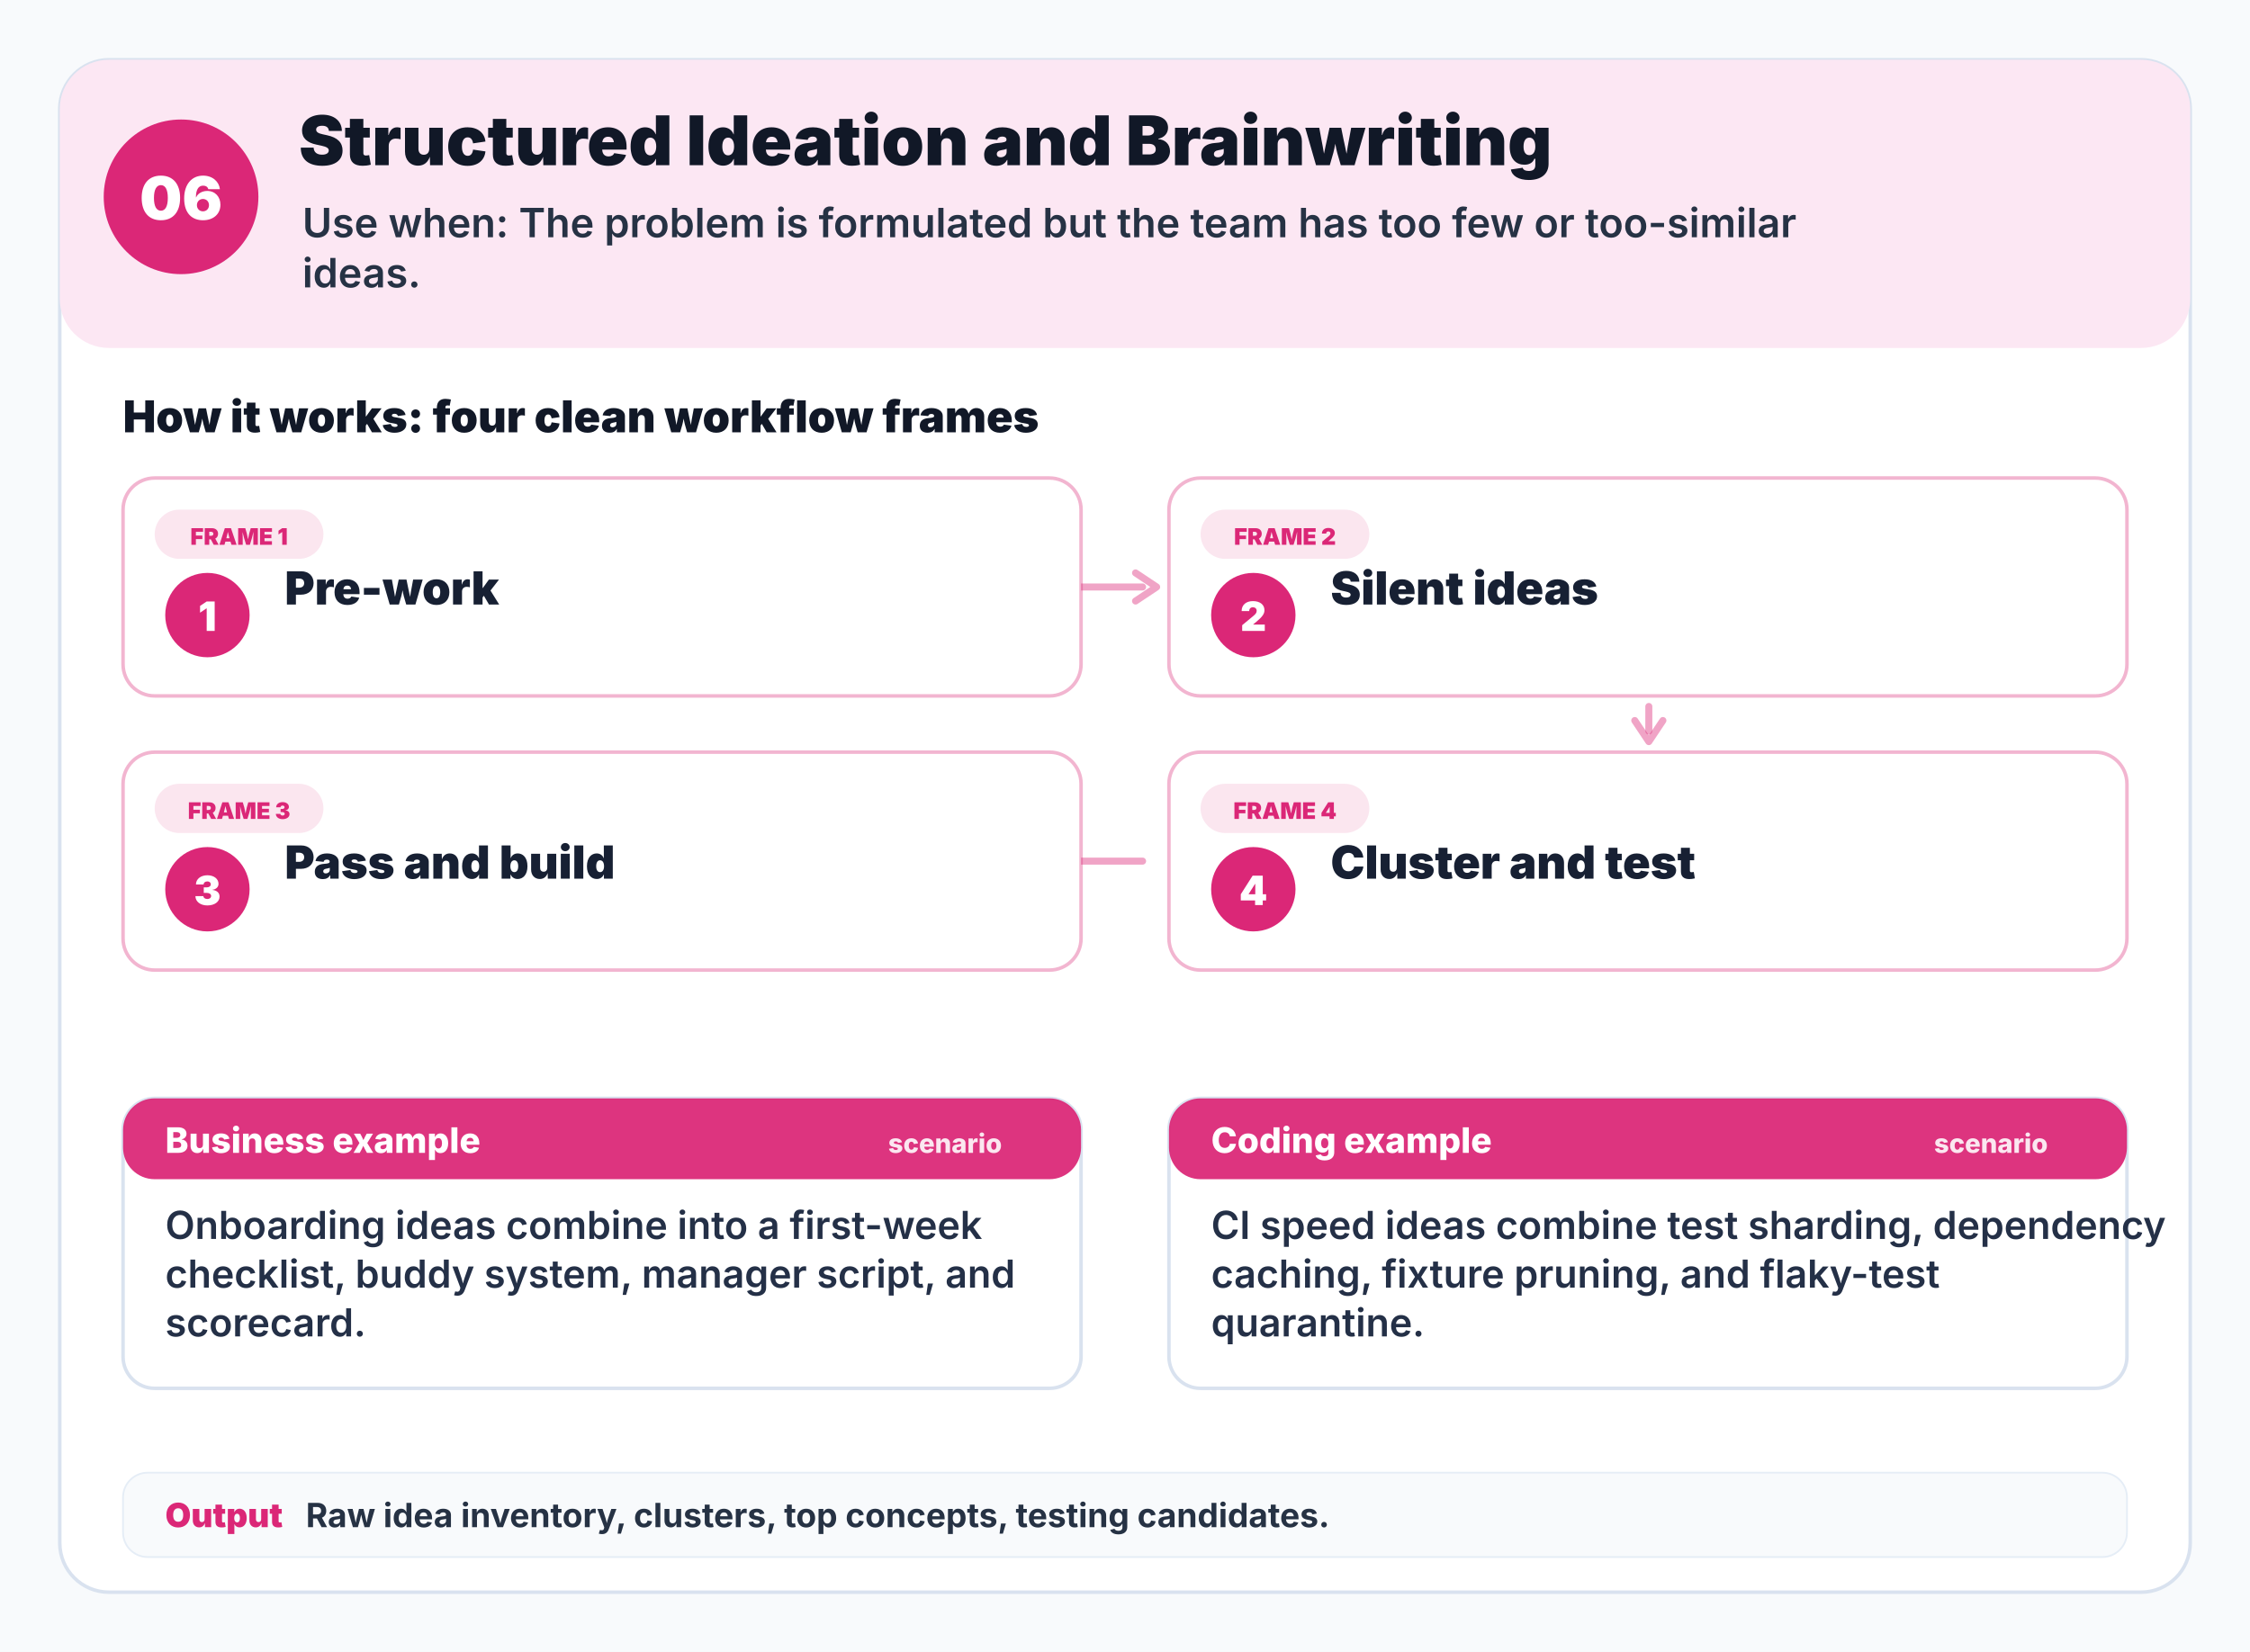
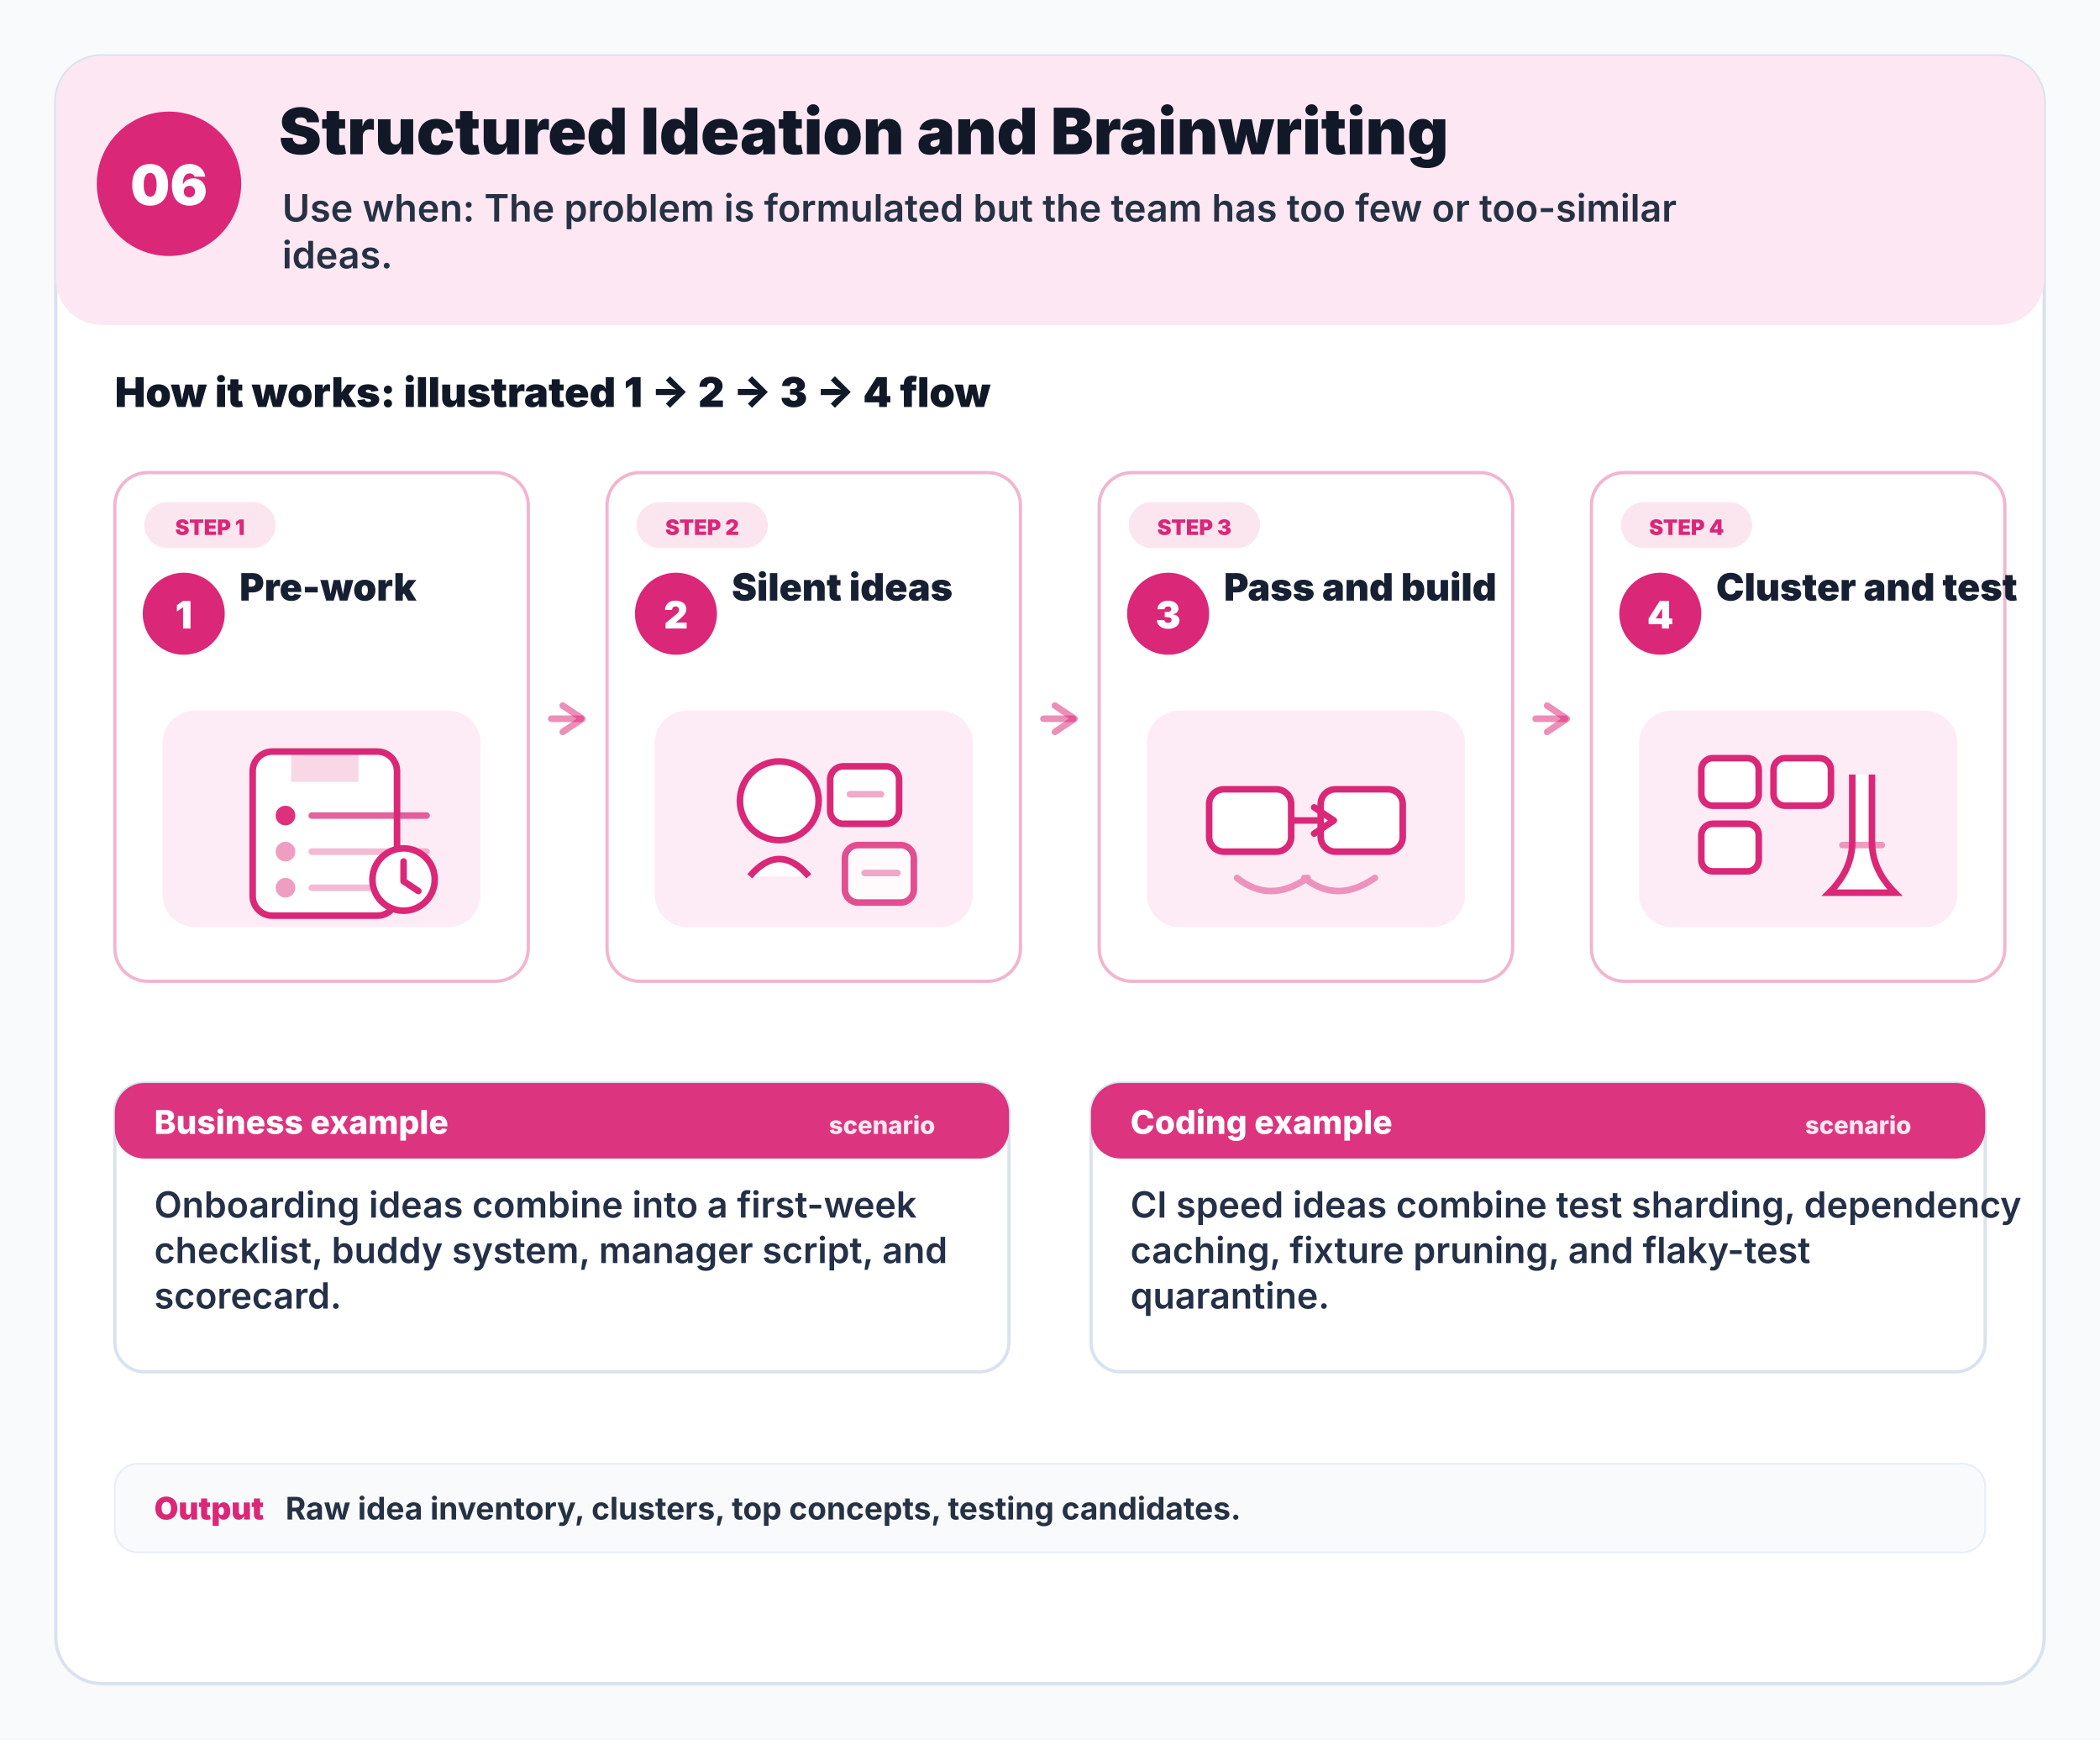
- <svg xmlns="http://www.w3.org/2000/svg" width="1280" height="940" viewBox="0 0 1280 940" role="img" aria-labelledby="title desc">
+ <svg xmlns="http://www.w3.org/2000/svg" width="1280" height="1060" viewBox="0 0 1280 1060" role="img" aria-labelledby="title desc">
  <style>
-     .frame-card .frame-bg { transition: stroke-width 160ms ease, filter 160ms ease, transform 160ms ease; }
+     .frame-card .frame-bg { transition: stroke-width 160ms ease, filter 160ms ease; }
    .frame-card:hover .frame-bg { stroke-width: 4; filter: url(#softShadow); }
    @media (prefers-reduced-motion: reduce) {
      .frame-card .frame-bg { transition: none; }
    }
  </style>
  <defs>
    <filter id="softShadow" x="-8%" y="-18%" width="116%" height="140%">
      <feDropShadow dx="0" dy="8" stdDeviation="8" flood-color="#0f172a" flood-opacity="0.13" />
    </filter>
  </defs>
-   <rect width="1280" height="940" fill="#f8fafc" />
-   <rect x="34" y="34" width="1212" height="872" rx="28" fill="#ffffff" stroke="#d9e2ef" stroke-width="2" />
+   <rect width="1280" height="1060" fill="#f8fafc" />
+   <rect x="34" y="34" width="1212" height="992" rx="28" fill="#ffffff" stroke="#d9e2ef" stroke-width="2" />
  <rect x="34" y="34" width="1212" height="164" rx="28" fill="#fce7f3" />
  <circle cx="103" cy="112" r="44" fill="#db2777" />
  <text x="103" y="125" text-anchor="middle" font-size="34" font-weight="900" fill="#ffffff" font-family="Inter, ui-sans-serif, system-ui">06</text>
  <text x="170" y="94" font-size="39" font-weight="900" fill="#111827" font-family="Inter, ui-sans-serif, system-ui">Structured Ideation and Brainwriting</text>
-   <text x="172" y="135" font-size="23" font-weight="560" fill="#263244" font-family="Inter, ui-sans-serif, system-ui, -apple-system, BlinkMacSystemFont, Segoe UI, Arial, sans-serif">
+   <text x="172" y="135" text-anchor="start" font-size="23" font-weight="560" fill="#263244" font-family="Inter, ui-sans-serif, system-ui, -apple-system, BlinkMacSystemFont, Segoe UI, Arial, sans-serif">
    <tspan x="172" dy="0">Use when: The problem is formulated but the team has too few or too-similar</tspan>
    <tspan x="172" dy="28.52">ideas.</tspan>
  </text>
-   <text x="70" y="246" font-size="25" font-weight="900" fill="#111827" font-family="Inter, ui-sans-serif, system-ui">How it works: four clean workflow frames</text>
-   <path d="M 604 334 H 650" stroke="#db2777" stroke-width="4" stroke-linecap="round" opacity="0.42" />
-   <path d="M 646 326 L 658 334 L 646 342" fill="none" stroke="#db2777" stroke-width="4" stroke-linecap="round" stroke-linejoin="round" opacity="0.42" />
-   <path d="M 938 402 V 416" stroke="#db2777" stroke-width="4" stroke-linecap="round" opacity="0.42" />
-   <path d="M 930 410 L 938 422 L 946 410" fill="none" stroke="#db2777" stroke-width="4" stroke-linecap="round" stroke-linejoin="round" opacity="0.42" />
-   <path d="M 650 490 H 604" stroke="#db2777" stroke-width="4" stroke-linecap="round" opacity="0.42" />
-   <path d="M 610 482 L 598 490 L 610 498" fill="none" stroke="#db2777" stroke-width="4" stroke-linecap="round" stroke-linejoin="round" opacity="0.42" />
+   <text x="70" y="248" font-size="25" font-weight="900" fill="#111827" font-family="Inter, ui-sans-serif, system-ui">How it works: illustrated 1 -&gt; 2 -&gt; 3 -&gt; 4 flow</text>
  <g class="frame-card">
-     <rect class="frame-bg" x="70" y="272" width="545" height="124" rx="18" fill="#ffffff" stroke="#db2777" stroke-opacity="0.34" stroke-width="2" />
-     <rect x="88" y="290" width="96" height="28" rx="14" fill="#db2777" opacity="0.12" />
-     <text x="136" y="310" text-anchor="middle" font-size="13" font-weight="900" fill="#db2777" letter-spacing="0" font-family="Inter, ui-sans-serif, system-ui">FRAME 1</text>
-     <circle cx="118" cy="350" r="24" fill="#db2777" />
-     <text x="118" y="359" text-anchor="middle" font-size="23" font-weight="900" fill="#ffffff" font-family="Inter, ui-sans-serif, system-ui">1</text>
-     <text x="162" y="344" font-size="26" font-weight="850" fill="#172033" font-family="Inter, ui-sans-serif, system-ui, -apple-system, BlinkMacSystemFont, Segoe UI, Arial, sans-serif">
-       <tspan x="162" dy="0">Pre-work</tspan>
+     <rect class="frame-bg" x="70" y="288" width="252" height="310" rx="20" fill="#ffffff" stroke="#db2777" stroke-opacity="0.34" stroke-width="2" />
+     <rect x="88" y="306" width="80" height="28" rx="14" fill="#db2777" opacity="0.12" />
+     <text x="128" y="326" text-anchor="middle" font-size="13" font-weight="900" fill="#db2777" letter-spacing="0" font-family="Inter, ui-sans-serif, system-ui">STEP 1</text>
+     <circle cx="112" cy="374" r="25" fill="#db2777" />
+     <text x="112" y="383" text-anchor="middle" font-size="23" font-weight="900" fill="#ffffff" font-family="Inter, ui-sans-serif, system-ui">1</text>
+     <text x="146" y="366" text-anchor="start" font-size="23" font-weight="850" fill="#172033" font-family="Inter, ui-sans-serif, system-ui, -apple-system, BlinkMacSystemFont, Segoe UI, Arial, sans-serif">
+       <tspan x="146" dy="0">Pre-work</tspan>
    </text>
+     <g class="step-art">
+       <rect x="99" y="433" width="194" height="132" rx="20" fill="#fce7f3" opacity="0.8" />
+       <g transform="translate(99, 433)">
+         <rect x="55" y="25" width="88" height="100" rx="12" fill="#ffffff" stroke="#db2777" stroke-width="4" />
+         <path d="M 80 25 H 118 V 42 H 80 Z" fill="#db2777" opacity="0.18" stroke="#db2777" stroke-width="3" />
+         <circle cx="75" cy="64" r="6" fill="#db2777" opacity="0.95" />
+         <line x1="91" y1="64" x2="161" y2="64" stroke="#db2777" stroke-width="4" stroke-linecap="round" stroke-linejoin="round" fill="none" opacity="0.72" />
+         <circle cx="75" cy="86" r="6" fill="#db2777" opacity="0.45" />
+         <line x1="91" y1="86" x2="161" y2="86" stroke="#db2777" stroke-width="4" stroke-linecap="round" stroke-linejoin="round" fill="none" opacity="0.32" />
+         <circle cx="75" cy="108" r="6" fill="#db2777" opacity="0.45" />
+         <line x1="91" y1="108" x2="161" y2="108" stroke="#db2777" stroke-width="4" stroke-linecap="round" stroke-linejoin="round" fill="none" opacity="0.32" />
+         <circle cx="147" cy="103" r="19" fill="#ffffff" stroke="#db2777" stroke-width="4" />
+         <path d="M 147 92 V 104 L 156 110" stroke="#db2777" stroke-width="4" stroke-linecap="round" stroke-linejoin="round" fill="none" />
+       </g>
+     </g>
  </g>
  <g class="frame-card">
-     <rect class="frame-bg" x="665" y="272" width="545" height="124" rx="18" fill="#ffffff" stroke="#db2777" stroke-opacity="0.34" stroke-width="2" />
-     <rect x="683" y="290" width="96" height="28" rx="14" fill="#db2777" opacity="0.12" />
-     <text x="731" y="310" text-anchor="middle" font-size="13" font-weight="900" fill="#db2777" letter-spacing="0" font-family="Inter, ui-sans-serif, system-ui">FRAME 2</text>
-     <circle cx="713" cy="350" r="24" fill="#db2777" />
-     <text x="713" y="359" text-anchor="middle" font-size="23" font-weight="900" fill="#ffffff" font-family="Inter, ui-sans-serif, system-ui">2</text>
-     <text x="757" y="344" font-size="26" font-weight="850" fill="#172033" font-family="Inter, ui-sans-serif, system-ui, -apple-system, BlinkMacSystemFont, Segoe UI, Arial, sans-serif">
-       <tspan x="757" dy="0">Silent ideas</tspan>
+     <rect class="frame-bg" x="370" y="288" width="252" height="310" rx="20" fill="#ffffff" stroke="#db2777" stroke-opacity="0.34" stroke-width="2" />
+     <rect x="388" y="306" width="80" height="28" rx="14" fill="#db2777" opacity="0.12" />
+     <text x="428" y="326" text-anchor="middle" font-size="13" font-weight="900" fill="#db2777" letter-spacing="0" font-family="Inter, ui-sans-serif, system-ui">STEP 2</text>
+     <circle cx="412" cy="374" r="25" fill="#db2777" />
+     <text x="412" y="383" text-anchor="middle" font-size="23" font-weight="900" fill="#ffffff" font-family="Inter, ui-sans-serif, system-ui">2</text>
+     <text x="446" y="366" text-anchor="start" font-size="23" font-weight="850" fill="#172033" font-family="Inter, ui-sans-serif, system-ui, -apple-system, BlinkMacSystemFont, Segoe UI, Arial, sans-serif">
+       <tspan x="446" dy="0">Silent ideas</tspan>
    </text>
+     <g class="step-art">
+       <rect x="399" y="433" width="194" height="132" rx="20" fill="#fce7f3" opacity="0.8" />
+       <g transform="translate(399, 433)">
+         <circle cx="76" cy="55" r="24" fill="#ffffff" stroke="#db2777" stroke-width="4" />
+         <path d="M 58 101 Q 76 80 94 101" fill="#ffffff" stroke="#db2777" stroke-width="4" />
+         <rect x="107" y="34" width="42" height="35" rx="8" fill="#ffffff" stroke="#db2777" stroke-width="4" />
+         <rect x="116" y="82" width="42" height="35" rx="8" fill="#ffffff" stroke="#db2777" stroke-width="4" opacity="0.8" />
+         <path d="M 119 51 H 138 M 128 99 H 148" stroke="#db2777" stroke-width="4" stroke-linecap="round" stroke-linejoin="round" fill="none" opacity="0.4" />
+       </g>
+     </g>
  </g>
  <g class="frame-card">
-     <rect class="frame-bg" x="70" y="428" width="545" height="124" rx="18" fill="#ffffff" stroke="#db2777" stroke-opacity="0.34" stroke-width="2" />
-     <rect x="88" y="446" width="96" height="28" rx="14" fill="#db2777" opacity="0.12" />
-     <text x="136" y="466" text-anchor="middle" font-size="13" font-weight="900" fill="#db2777" letter-spacing="0" font-family="Inter, ui-sans-serif, system-ui">FRAME 3</text>
-     <circle cx="118" cy="506" r="24" fill="#db2777" />
-     <text x="118" y="515" text-anchor="middle" font-size="23" font-weight="900" fill="#ffffff" font-family="Inter, ui-sans-serif, system-ui">3</text>
-     <text x="162" y="500" font-size="26" font-weight="850" fill="#172033" font-family="Inter, ui-sans-serif, system-ui, -apple-system, BlinkMacSystemFont, Segoe UI, Arial, sans-serif">
-       <tspan x="162" dy="0">Pass and build</tspan>
+     <rect class="frame-bg" x="670" y="288" width="252" height="310" rx="20" fill="#ffffff" stroke="#db2777" stroke-opacity="0.34" stroke-width="2" />
+     <rect x="688" y="306" width="80" height="28" rx="14" fill="#db2777" opacity="0.12" />
+     <text x="728" y="326" text-anchor="middle" font-size="13" font-weight="900" fill="#db2777" letter-spacing="0" font-family="Inter, ui-sans-serif, system-ui">STEP 3</text>
+     <circle cx="712" cy="374" r="25" fill="#db2777" />
+     <text x="712" y="383" text-anchor="middle" font-size="23" font-weight="900" fill="#ffffff" font-family="Inter, ui-sans-serif, system-ui">3</text>
+     <text x="746" y="366" text-anchor="start" font-size="23" font-weight="850" fill="#172033" font-family="Inter, ui-sans-serif, system-ui, -apple-system, BlinkMacSystemFont, Segoe UI, Arial, sans-serif">
+       <tspan x="746" dy="0">Pass and build</tspan>
    </text>
+     <g class="step-art">
+       <rect x="699" y="433" width="194" height="132" rx="20" fill="#fce7f3" opacity="0.8" />
+       <g transform="translate(699, 433)">
+         <rect x="38" y="48" width="50" height="38" rx="9" fill="#ffffff" stroke="#db2777" stroke-width="4" />
+         <rect x="106" y="48" width="50" height="38" rx="9" fill="#ffffff" stroke="#db2777" stroke-width="4" />
+         <path d="M 89 67 H 105" stroke="#db2777" stroke-width="4" stroke-linecap="round" stroke-linejoin="round" fill="none" />
+         <path d="M 102 59 L 114 67 L 102 75" fill="none" stroke="#db2777" stroke-width="4" stroke-linecap="round" stroke-linejoin="round" />
+         <path d="M 55 102 Q 75 118 98 102 M 96 102 Q 116 118 139 102" stroke="#db2777" stroke-width="4" stroke-linecap="round" stroke-linejoin="round" fill="none" opacity="0.46" />
+       </g>
+     </g>
  </g>
  <g class="frame-card">
-     <rect class="frame-bg" x="665" y="428" width="545" height="124" rx="18" fill="#ffffff" stroke="#db2777" stroke-opacity="0.34" stroke-width="2" />
-     <rect x="683" y="446" width="96" height="28" rx="14" fill="#db2777" opacity="0.12" />
-     <text x="731" y="466" text-anchor="middle" font-size="13" font-weight="900" fill="#db2777" letter-spacing="0" font-family="Inter, ui-sans-serif, system-ui">FRAME 4</text>
-     <circle cx="713" cy="506" r="24" fill="#db2777" />
-     <text x="713" y="515" text-anchor="middle" font-size="23" font-weight="900" fill="#ffffff" font-family="Inter, ui-sans-serif, system-ui">4</text>
-     <text x="757" y="500" font-size="26" font-weight="850" fill="#172033" font-family="Inter, ui-sans-serif, system-ui, -apple-system, BlinkMacSystemFont, Segoe UI, Arial, sans-serif">
-       <tspan x="757" dy="0">Cluster and test</tspan>
+     <rect class="frame-bg" x="970" y="288" width="252" height="310" rx="20" fill="#ffffff" stroke="#db2777" stroke-opacity="0.34" stroke-width="2" />
+     <rect x="988" y="306" width="80" height="28" rx="14" fill="#db2777" opacity="0.12" />
+     <text x="1028" y="326" text-anchor="middle" font-size="13" font-weight="900" fill="#db2777" letter-spacing="0" font-family="Inter, ui-sans-serif, system-ui">STEP 4</text>
+     <circle cx="1012" cy="374" r="25" fill="#db2777" />
+     <text x="1012" y="383" text-anchor="middle" font-size="23" font-weight="900" fill="#ffffff" font-family="Inter, ui-sans-serif, system-ui">4</text>
+     <text x="1046" y="366" text-anchor="start" font-size="23" font-weight="850" fill="#172033" font-family="Inter, ui-sans-serif, system-ui, -apple-system, BlinkMacSystemFont, Segoe UI, Arial, sans-serif">
+       <tspan x="1046" dy="0">Cluster and test</tspan>
    </text>
+     <g class="step-art">
+       <rect x="999" y="433" width="194" height="132" rx="20" fill="#fce7f3" opacity="0.8" />
+       <g transform="translate(999, 433)">
+         <rect x="38" y="29" width="35" height="29" rx="7" fill="#ffffff" stroke="#db2777" stroke-width="4" />
+         <rect x="82" y="29" width="35" height="29" rx="7" fill="#ffffff" stroke="#db2777" stroke-width="4" />
+         <rect x="38" y="69" width="35" height="29" rx="7" fill="#ffffff" stroke="#db2777" stroke-width="4" />
+         <path d="M 130 39 V 80 Q 130 97 116 111 H 156 Q 142 97 142 80 V 39" fill="#ffffff" stroke="#db2777" stroke-width="4" />
+         <path d="M 124 82 H 148" stroke="#db2777" stroke-width="4" stroke-linecap="round" stroke-linejoin="round" fill="none" opacity="0.45" />
+       </g>
+     </g>
  </g>
-   <rect x="70" y="625" width="545" height="165" rx="18" fill="#ffffff" stroke="#d9e2ef" stroke-width="2" />
-   <rect x="70" y="625" width="545" height="46" rx="18" fill="#db2777" opacity="0.94" />
-   <text x="94" y="656" font-size="20" font-weight="800" fill="#ffffff" font-family="Inter, ui-sans-serif, system-ui">Business example</text>
-   <text x="570" y="656" text-anchor="end" font-size="15" font-weight="800" fill="#ffffff" opacity="0.88" font-family="Inter, ui-sans-serif, system-ui">scenario</text>
-   <text x="94" y="705" font-size="22" font-weight="560" fill="#243047" font-family="Inter, ui-sans-serif, system-ui, -apple-system, BlinkMacSystemFont, Segoe UI, Arial, sans-serif">
+   <path d="M 336 438 H 354" stroke="#db2777" stroke-width="4" stroke-linecap="round" opacity="0.52" />
+   <path d="M 343 430 L 355 438 L 343 446" fill="none" stroke="#db2777" stroke-width="4" stroke-linecap="round" stroke-linejoin="round" opacity="0.52" />
+   <path d="M 636 438 H 654" stroke="#db2777" stroke-width="4" stroke-linecap="round" opacity="0.52" />
+   <path d="M 643 430 L 655 438 L 643 446" fill="none" stroke="#db2777" stroke-width="4" stroke-linecap="round" stroke-linejoin="round" opacity="0.52" />
+   <path d="M 936 438 H 954" stroke="#db2777" stroke-width="4" stroke-linecap="round" opacity="0.52" />
+   <path d="M 943 430 L 955 438 L 943 446" fill="none" stroke="#db2777" stroke-width="4" stroke-linecap="round" stroke-linejoin="round" opacity="0.52" />
+   <rect x="70" y="660" width="545" height="176" rx="18" fill="#ffffff" stroke="#d9e2ef" stroke-width="2" />
+   <rect x="70" y="660" width="545" height="46" rx="18" fill="#db2777" opacity="0.94" />
+   <text x="94" y="691" font-size="20" font-weight="800" fill="#ffffff" font-family="Inter, ui-sans-serif, system-ui">Business example</text>
+   <text x="570" y="691" text-anchor="end" font-size="15" font-weight="800" fill="#ffffff" opacity="0.88" font-family="Inter, ui-sans-serif, system-ui">scenario</text>
+   <text x="94" y="742" text-anchor="start" font-size="22" font-weight="560" fill="#243047" font-family="Inter, ui-sans-serif, system-ui, -apple-system, BlinkMacSystemFont, Segoe UI, Arial, sans-serif">
    <tspan x="94" dy="0">Onboarding ideas combine into a first-week</tspan>
    <tspan x="94" dy="27.72">checklist, buddy system, manager script, and</tspan>
    <tspan x="94" dy="27.72">scorecard.</tspan>
  </text>
-   <rect x="665" y="625" width="545" height="165" rx="18" fill="#ffffff" stroke="#d9e2ef" stroke-width="2" />
-   <rect x="665" y="625" width="545" height="46" rx="18" fill="#db2777" opacity="0.94" />
-   <text x="689" y="656" font-size="20" font-weight="800" fill="#ffffff" font-family="Inter, ui-sans-serif, system-ui">Coding example</text>
-   <text x="1165" y="656" text-anchor="end" font-size="15" font-weight="800" fill="#ffffff" opacity="0.88" font-family="Inter, ui-sans-serif, system-ui">scenario</text>
-   <text x="689" y="705" font-size="22" font-weight="560" fill="#243047" font-family="Inter, ui-sans-serif, system-ui, -apple-system, BlinkMacSystemFont, Segoe UI, Arial, sans-serif">
+   <rect x="665" y="660" width="545" height="176" rx="18" fill="#ffffff" stroke="#d9e2ef" stroke-width="2" />
+   <rect x="665" y="660" width="545" height="46" rx="18" fill="#db2777" opacity="0.94" />
+   <text x="689" y="691" font-size="20" font-weight="800" fill="#ffffff" font-family="Inter, ui-sans-serif, system-ui">Coding example</text>
+   <text x="1165" y="691" text-anchor="end" font-size="15" font-weight="800" fill="#ffffff" opacity="0.88" font-family="Inter, ui-sans-serif, system-ui">scenario</text>
+   <text x="689" y="742" text-anchor="start" font-size="22" font-weight="560" fill="#243047" font-family="Inter, ui-sans-serif, system-ui, -apple-system, BlinkMacSystemFont, Segoe UI, Arial, sans-serif">
    <tspan x="689" dy="0">CI speed ideas combine test sharding, dependency</tspan>
    <tspan x="689" dy="27.72">caching, fixture pruning, and flaky-test</tspan>
    <tspan x="689" dy="27.72">quarantine.</tspan>
  </text>
-   <rect x="70" y="838" width="1140" height="48" rx="14" fill="#f8fafc" stroke="#e5edf6" />
-   <text x="94" y="869" font-size="19" font-weight="900" fill="#db2777" font-family="Inter, ui-sans-serif, system-ui">Output</text>
-   <text x="174" y="869" font-size="19" font-weight="650" fill="#263244" font-family="Inter, ui-sans-serif, system-ui, -apple-system, BlinkMacSystemFont, Segoe UI, Arial, sans-serif">
+   <rect x="70" y="892" width="1140" height="54" rx="14" fill="#f8fafc" stroke="#e5edf6" />
+   <text x="94" y="926" font-size="19" font-weight="900" fill="#db2777" font-family="Inter, ui-sans-serif, system-ui">Output</text>
+   <text x="174" y="926" text-anchor="start" font-size="19" font-weight="650" fill="#263244" font-family="Inter, ui-sans-serif, system-ui, -apple-system, BlinkMacSystemFont, Segoe UI, Arial, sans-serif">
    <tspan x="174" dy="0">Raw idea inventory, clusters, top concepts, testing candidates.</tspan>
  </text>
</svg>
